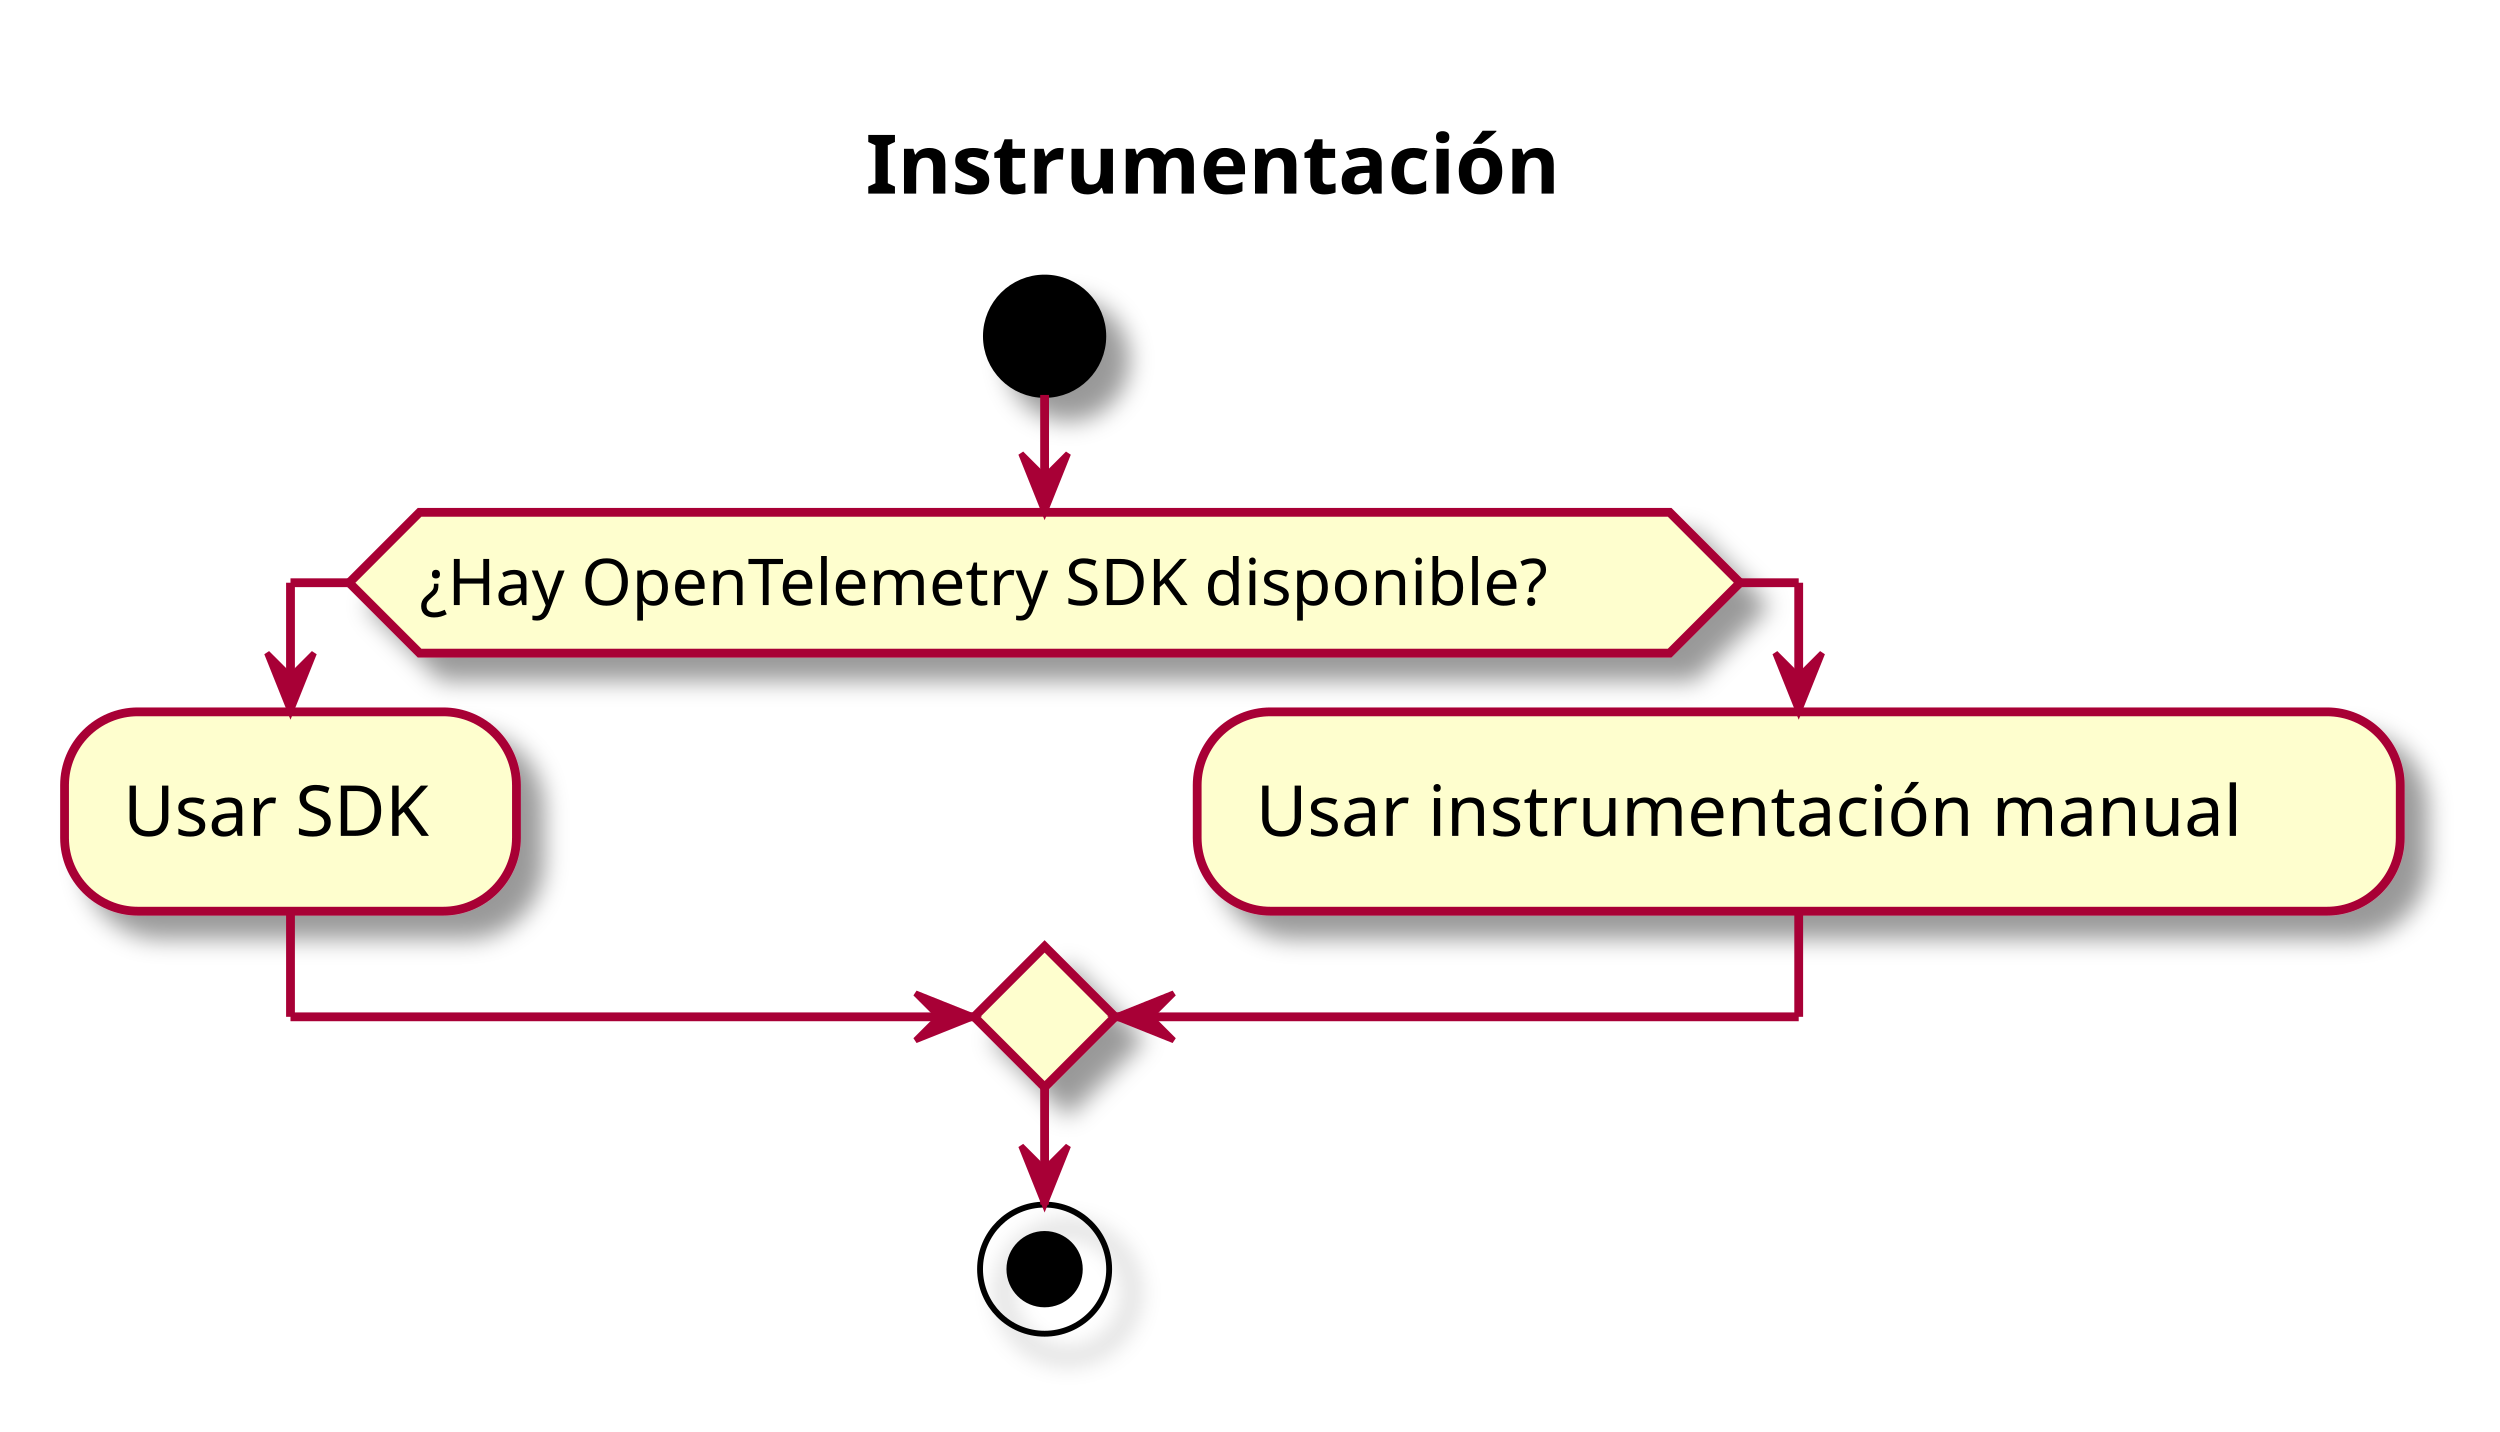
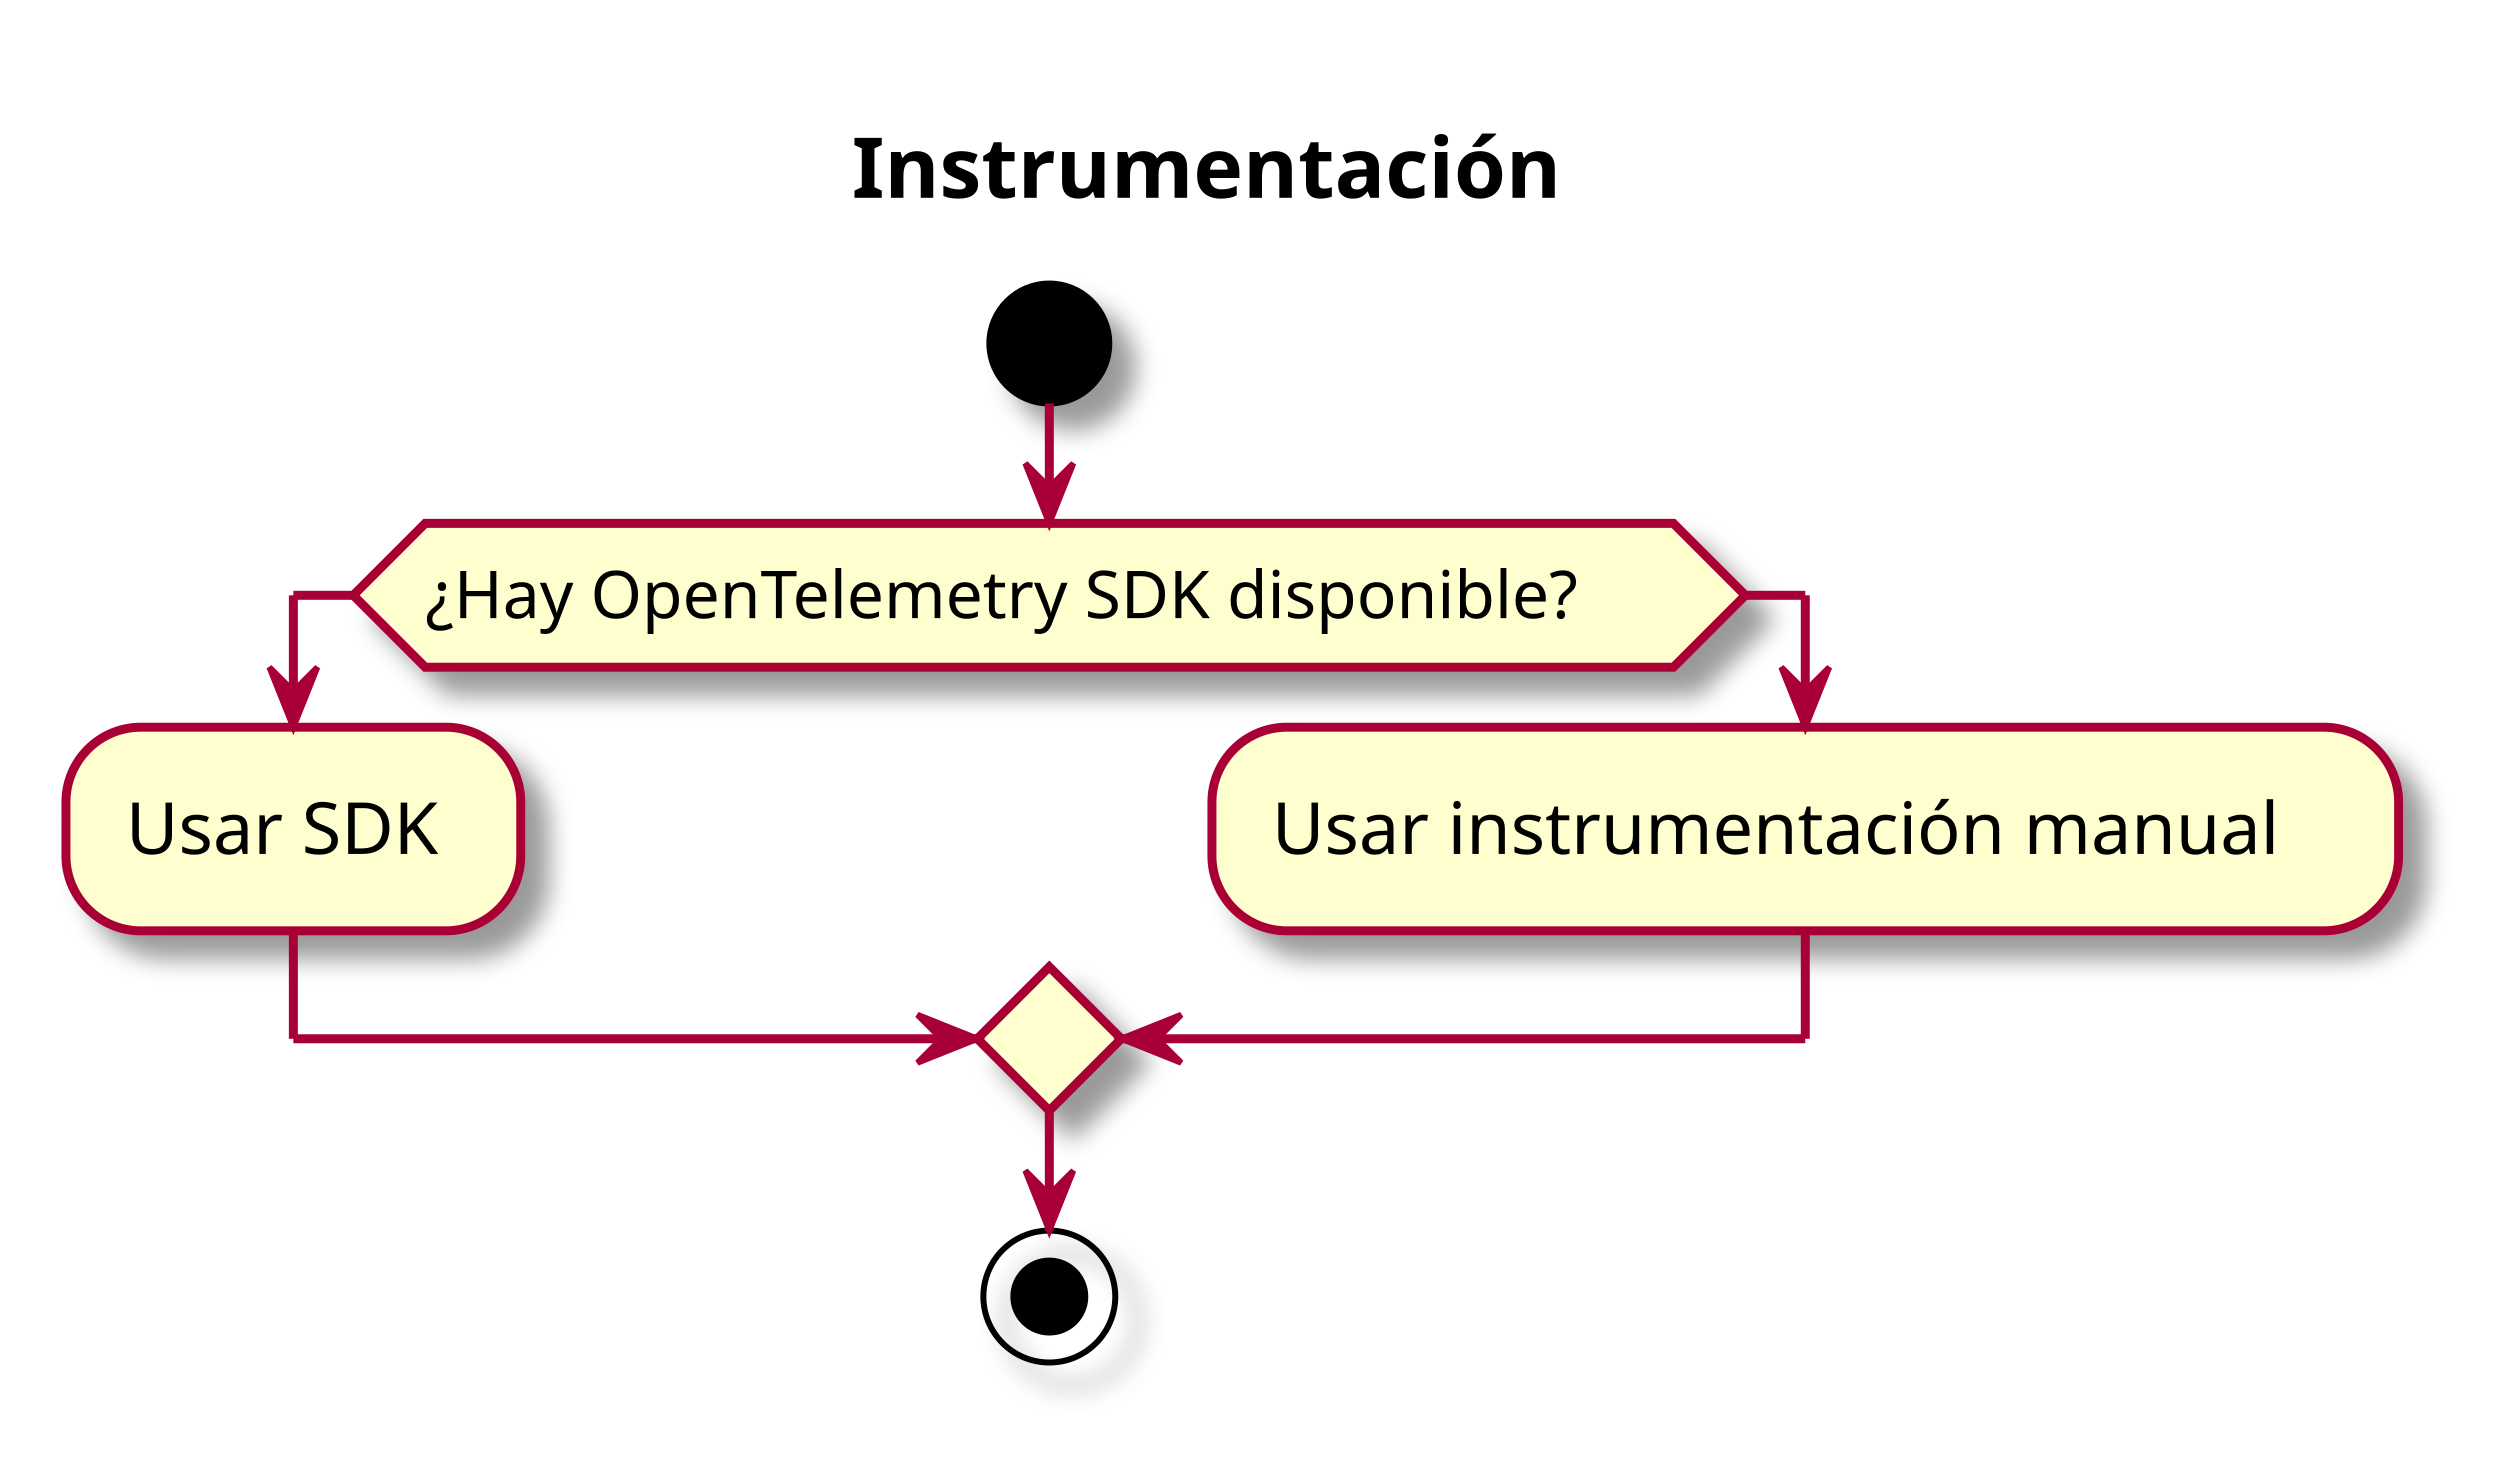
- <svg xmlns="http://www.w3.org/2000/svg" contentStyleType="text/css" height="244px" preserveAspectRatio="none" style="width:426px;height:244px;background:#FFFFFF;" version="1.1" viewBox="0 0 426 244" width="426px" zoomAndPan="magnify">
+ <svg xmlns="http://www.w3.org/2000/svg" contentStyleType="text/css" data-diagram-type="ACTIVITY" height="244px" preserveAspectRatio="none" style="width:417px;height:244px;background:#FFFFFF;" version="1.1" viewBox="0 0 417 244" width="417px" zoomAndPan="magnify">
  <defs>
    <filter height="300%" id="f1tdrz6juafb5x" width="300%" x="-1" y="-1">
-       <feGaussianBlur result="blurOut" stdDeviation="2.0" />
+       <feGaussianBlur result="blurOut" stdDeviation="2" />
      <feColorMatrix in="blurOut" result="blurOut2" type="matrix" values="0 0 0 0 0 0 0 0 0 0 0 0 0 0 0 0 0 0 .4 0" />
-       <feOffset dx="4.0" dy="4.0" in="blurOut2" result="blurOut3" />
+       <feOffset dx="4" dy="4" in="blurOut2" result="blurOut3" />
      <feBlend in="SourceGraphic" in2="blurOut3" mode="normal" />
    </filter>
  </defs>
  <g>
-     <text fill="#000000" font-family="sans-serif" font-size="14" font-weight="bold" lengthAdjust="spacing" textLength="128" x="147.5" y="32.995">Instrumentación</text>
-     <ellipse cx="178" cy="57.297" fill="#000000" filter="url(#f1tdrz6juafb5x)" rx="10" ry="10" style="stroke:#000000;stroke-width:1.0;" />
-     <polygon fill="#FEFECE" filter="url(#f1tdrz6juafb5x)" points="71.5,87.297,284.5,87.297,296.5,99.297,284.5,111.297,71.5,111.297,59.5,99.297,71.5,87.297" style="stroke:#A80036;stroke-width:1.5;" />
-     <text fill="#000000" font-family="sans-serif" font-size="11" lengthAdjust="spacing" textLength="213" x="71.5" y="103.105">¿Hay OpenTelemetry SDK disponible?</text>
-     <rect fill="#FEFECE" filter="url(#f1tdrz6juafb5x)" height="33.969" rx="12.5" ry="12.5" style="stroke:#A80036;stroke-width:1.5;" width="77" x="11" y="121.297" />
-     <text fill="#000000" font-family="sans-serif" font-size="12" lengthAdjust="spacing" textLength="57" x="21" y="142.435">Usar SDK</text>
-     <rect fill="#FEFECE" filter="url(#f1tdrz6juafb5x)" height="33.969" rx="12.5" ry="12.5" style="stroke:#A80036;stroke-width:1.5;" width="205" x="204" y="121.297" />
-     <text fill="#000000" font-family="sans-serif" font-size="12" lengthAdjust="spacing" textLength="185" x="214" y="142.435">Usar instrumentación manual</text>
-     <polygon fill="#FEFECE" filter="url(#f1tdrz6juafb5x)" points="178,161.266,190,173.266,178,185.266,166,173.266,178,161.266" style="stroke:#A80036;stroke-width:1.5;" />
-     <ellipse cx="178" cy="216.266" fill="none" filter="url(#f1tdrz6juafb5x)" rx="11" ry="11" style="stroke:#000000;stroke-width:1.0;" />
-     <ellipse cx="178" cy="216.266" fill="#000000" rx="6" ry="6" style="stroke:#000000;stroke-width:1.0;" />
-     <line style="stroke:#A80036;stroke-width:1.5;" x1="59.5" x2="49.5" y1="99.297" y2="99.297" />
-     <line style="stroke:#A80036;stroke-width:1.5;" x1="49.5" x2="49.5" y1="99.297" y2="121.297" />
-     <polygon fill="#A80036" points="45.5,111.297,49.5,121.297,53.5,111.297,49.5,115.297" style="stroke:#A80036;stroke-width:1.0;" />
-     <line style="stroke:#A80036;stroke-width:1.5;" x1="296.5" x2="306.5" y1="99.297" y2="99.297" />
-     <line style="stroke:#A80036;stroke-width:1.5;" x1="306.5" x2="306.5" y1="99.297" y2="121.297" />
-     <polygon fill="#A80036" points="302.5,111.297,306.5,121.297,310.5,111.297,306.5,115.297" style="stroke:#A80036;stroke-width:1.0;" />
-     <line style="stroke:#A80036;stroke-width:1.5;" x1="49.5" x2="49.5" y1="155.266" y2="173.266" />
-     <line style="stroke:#A80036;stroke-width:1.5;" x1="49.5" x2="166" y1="173.266" y2="173.266" />
-     <polygon fill="#A80036" points="156,169.266,166,173.266,156,177.266,160,173.266" style="stroke:#A80036;stroke-width:1.0;" />
-     <line style="stroke:#A80036;stroke-width:1.5;" x1="306.5" x2="306.5" y1="155.266" y2="173.266" />
-     <line style="stroke:#A80036;stroke-width:1.5;" x1="306.5" x2="190" y1="173.266" y2="173.266" />
-     <polygon fill="#A80036" points="200,169.266,190,173.266,200,177.266,196,173.266" style="stroke:#A80036;stroke-width:1.0;" />
-     <line style="stroke:#A80036;stroke-width:1.5;" x1="178" x2="178" y1="67.297" y2="87.297" />
-     <polygon fill="#A80036" points="174,77.297,178,87.297,182,77.297,178,81.297" style="stroke:#A80036;stroke-width:1.0;" />
-     <line style="stroke:#A80036;stroke-width:1.5;" x1="178" x2="178" y1="185.266" y2="205.266" />
-     <polygon fill="#A80036" points="174,195.266,178,205.266,182,195.266,178,199.266" style="stroke:#A80036;stroke-width:1.0;" />
+     <text fill="#000000" font-family="sans-serif" font-size="14" font-weight="bold" lengthAdjust="spacing" textLength="129.944" x="142.074" y="32.995">Instrumentación</text>
+     <ellipse cx="175.026" cy="57.297" fill="#000000" filter="url(#f1tdrz6juafb5x)" rx="10" ry="10" style="stroke:#000000;stroke-width:1;" />
+     <polygon fill="#FEFECE" filter="url(#f1tdrz6juafb5x)" points="70.932,87.297,279.121,87.297,291.121,99.297,279.121,111.297,70.932,111.297,58.932,99.297,70.932,87.297" style="stroke:#A80036;stroke-width:1.5;" />
+     <text fill="#000000" font-family="sans-serif" font-size="11" lengthAdjust="spacing" textLength="208.189" x="70.932" y="103.105">¿Hay OpenTelemetry SDK disponible?</text>
+     <rect fill="#FEFECE" filter="url(#f1tdrz6juafb5x)" height="33.969" rx="12.5" ry="12.5" style="stroke:#A80036;stroke-width:1.5;" width="75.863" x="11" y="121.297" />
+     <text fill="#000000" font-family="sans-serif" font-size="12" lengthAdjust="spacing" textLength="55.863" x="21" y="142.435">Usar SDK</text>
+     <rect fill="#FEFECE" filter="url(#f1tdrz6juafb5x)" height="33.969" rx="12.5" ry="12.5" style="stroke:#A80036;stroke-width:1.5;" width="197.943" x="202.149" y="121.297" />
+     <text fill="#000000" font-family="sans-serif" font-size="12" lengthAdjust="spacing" textLength="177.943" x="212.149" y="142.435">Usar instrumentación manual</text>
+     <polygon fill="#FEFECE" filter="url(#f1tdrz6juafb5x)" points="175.026,161.266,187.026,173.266,175.026,185.266,163.026,173.266,175.026,161.266" style="stroke:#A80036;stroke-width:1.5;" />
+     <ellipse cx="175.026" cy="216.266" fill="none" filter="url(#f1tdrz6juafb5x)" rx="11" ry="11" style="stroke:#000000;stroke-width:1;" />
+     <ellipse cx="175.026" cy="216.266" fill="#000000" rx="6" ry="6" style="stroke:#000000;stroke-width:1;" />
+     <line style="stroke:#A80036;stroke-width:1.5;" x1="58.932" x2="48.932" y1="99.297" y2="99.297" />
+     <line style="stroke:#A80036;stroke-width:1.5;" x1="48.932" x2="48.932" y1="99.297" y2="121.297" />
+     <polygon fill="#A80036" points="44.932,111.297,48.932,121.297,52.932,111.297,48.932,115.297" style="stroke:#A80036;stroke-width:1;" />
+     <line style="stroke:#A80036;stroke-width:1.5;" x1="291.121" x2="301.121" y1="99.297" y2="99.297" />
+     <line style="stroke:#A80036;stroke-width:1.5;" x1="301.121" x2="301.121" y1="99.297" y2="121.297" />
+     <polygon fill="#A80036" points="297.121,111.297,301.121,121.297,305.121,111.297,301.121,115.297" style="stroke:#A80036;stroke-width:1;" />
+     <line style="stroke:#A80036;stroke-width:1.5;" x1="48.932" x2="48.932" y1="155.266" y2="173.266" />
+     <line style="stroke:#A80036;stroke-width:1.5;" x1="48.932" x2="163.026" y1="173.266" y2="173.266" />
+     <polygon fill="#A80036" points="153.026,169.266,163.026,173.266,153.026,177.266,157.026,173.266" style="stroke:#A80036;stroke-width:1;" />
+     <line style="stroke:#A80036;stroke-width:1.5;" x1="301.121" x2="301.121" y1="155.266" y2="173.266" />
+     <line style="stroke:#A80036;stroke-width:1.5;" x1="301.121" x2="187.026" y1="173.266" y2="173.266" />
+     <polygon fill="#A80036" points="197.026,169.266,187.026,173.266,197.026,177.266,193.026,173.266" style="stroke:#A80036;stroke-width:1;" />
+     <line style="stroke:#A80036;stroke-width:1.5;" x1="175.026" x2="175.026" y1="67.297" y2="87.297" />
+     <polygon fill="#A80036" points="171.026,77.297,175.026,87.297,179.026,77.297,175.026,81.297" style="stroke:#A80036;stroke-width:1;" />
+     <line style="stroke:#A80036;stroke-width:1.5;" x1="175.026" x2="175.026" y1="185.266" y2="205.266" />
+     <polygon fill="#A80036" points="171.026,195.266,175.026,205.266,179.026,195.266,175.026,199.266" style="stroke:#A80036;stroke-width:1;" />
  </g>
</svg>
